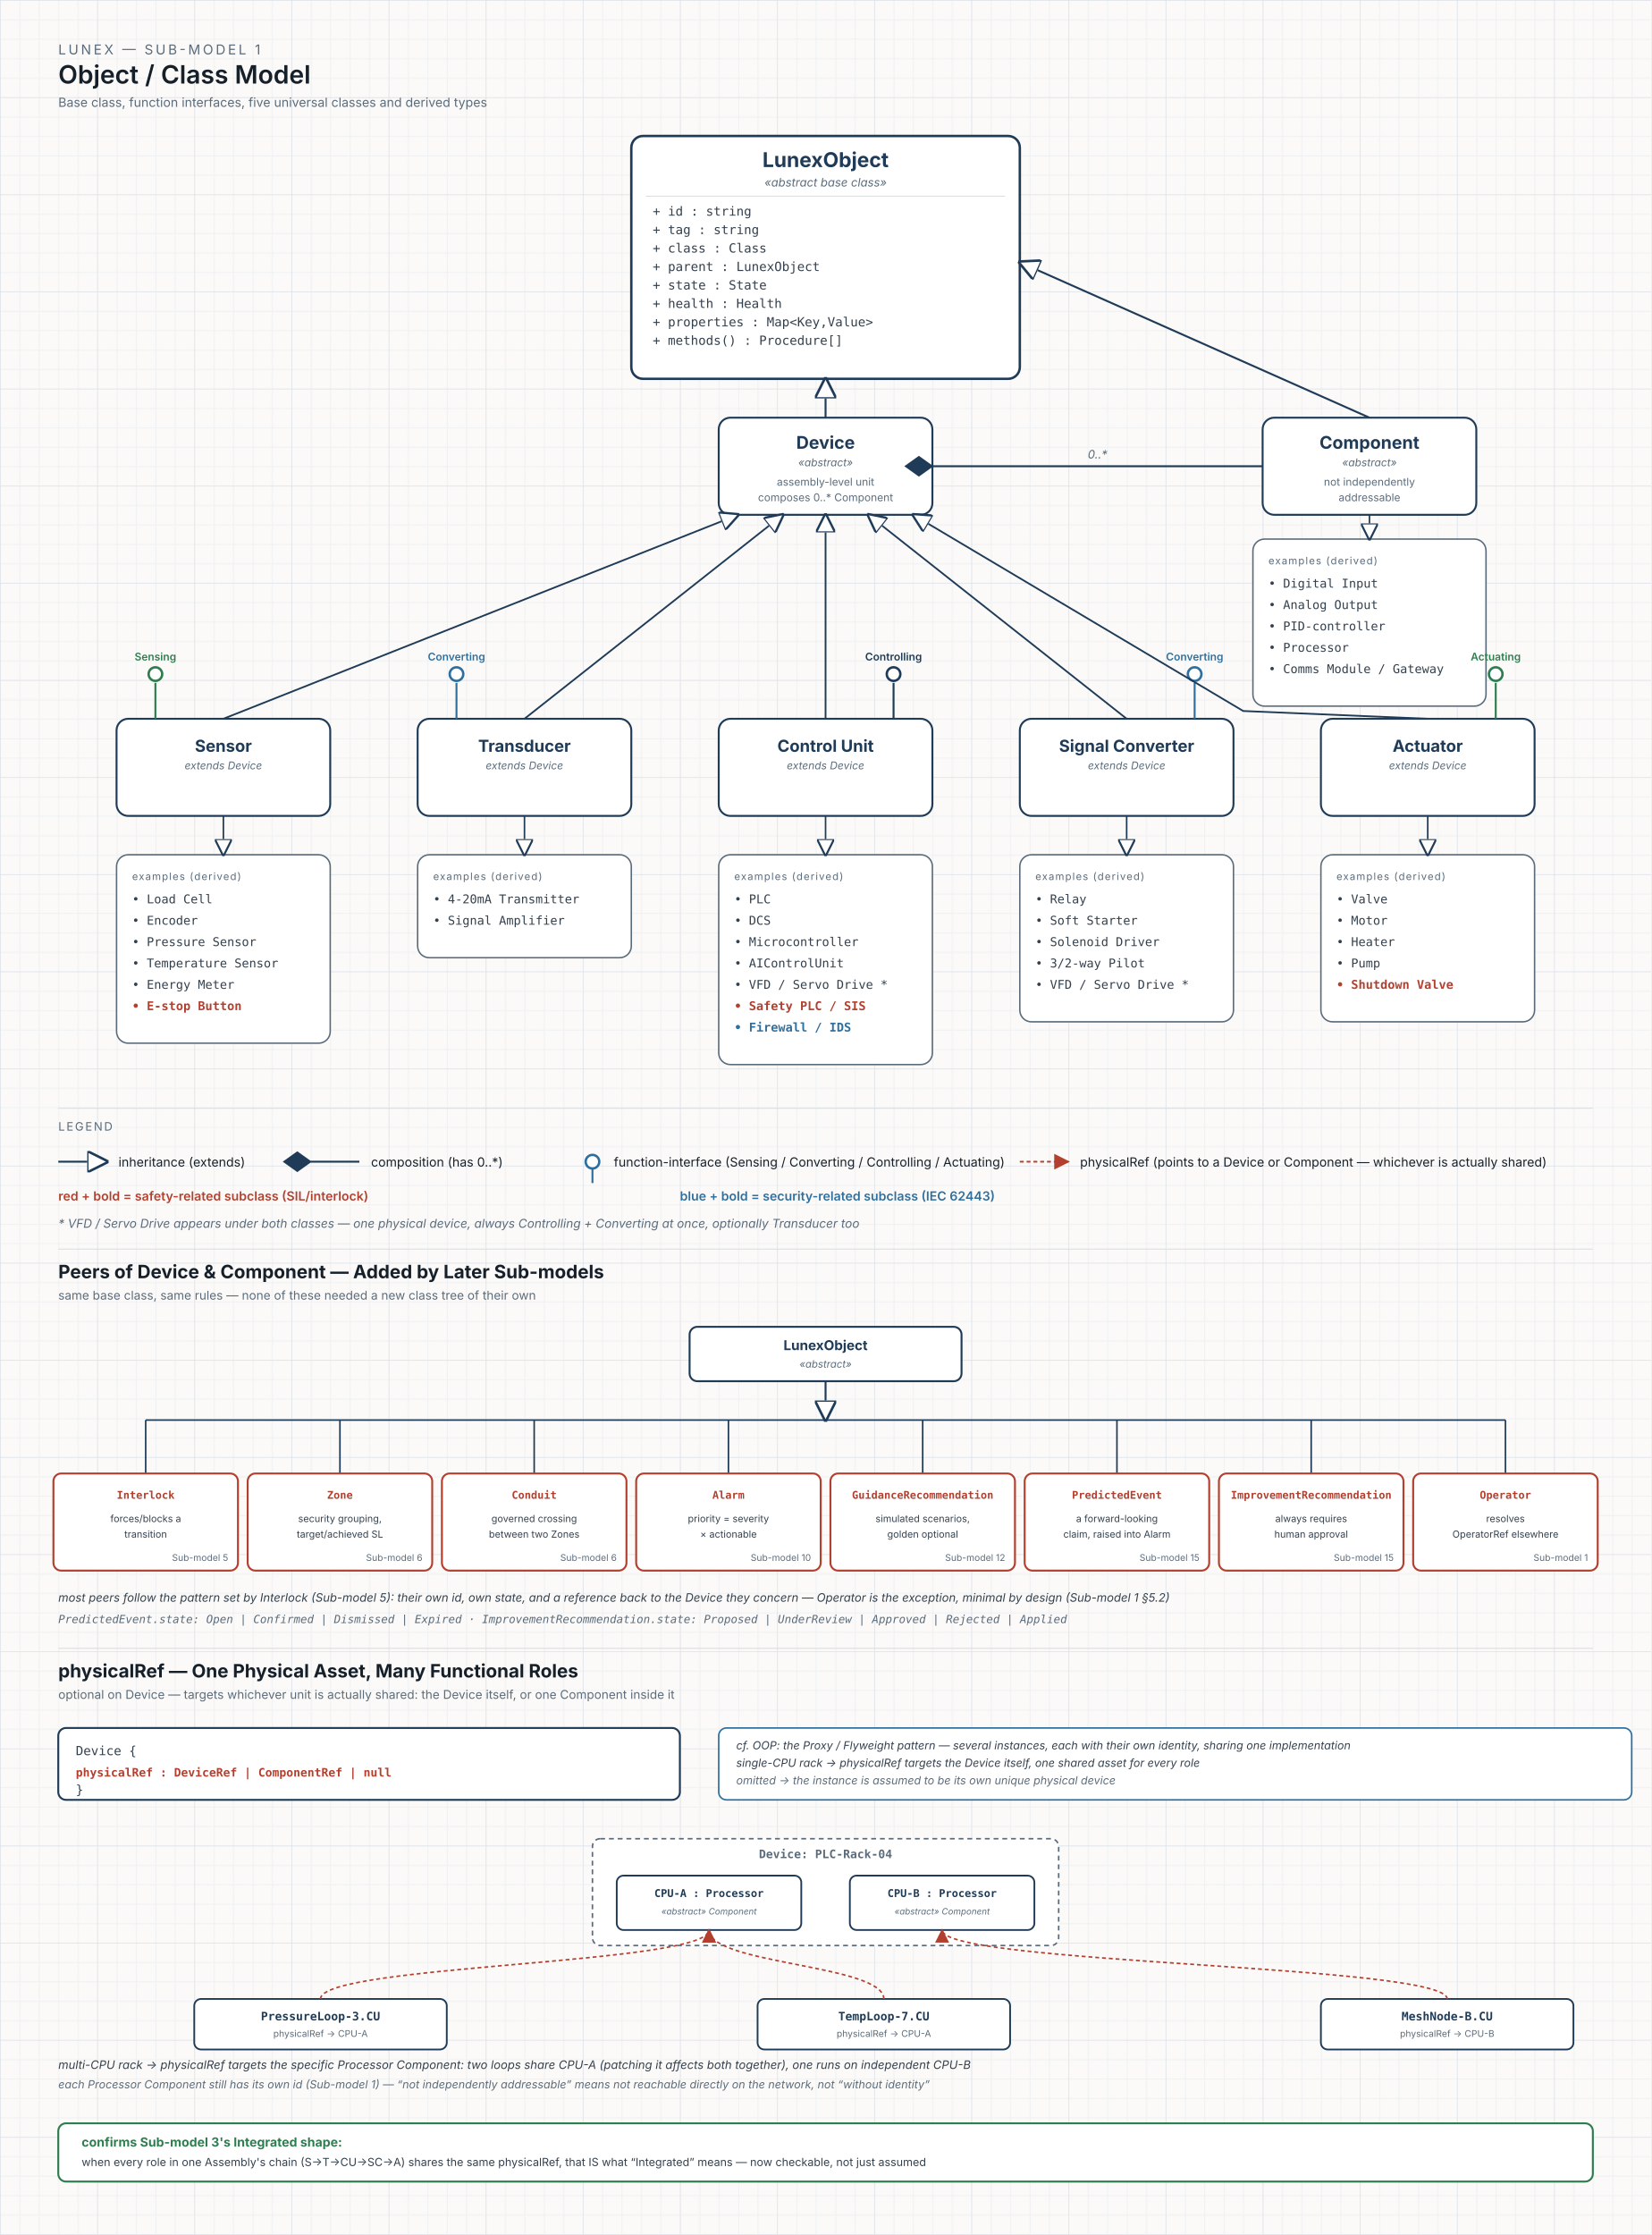
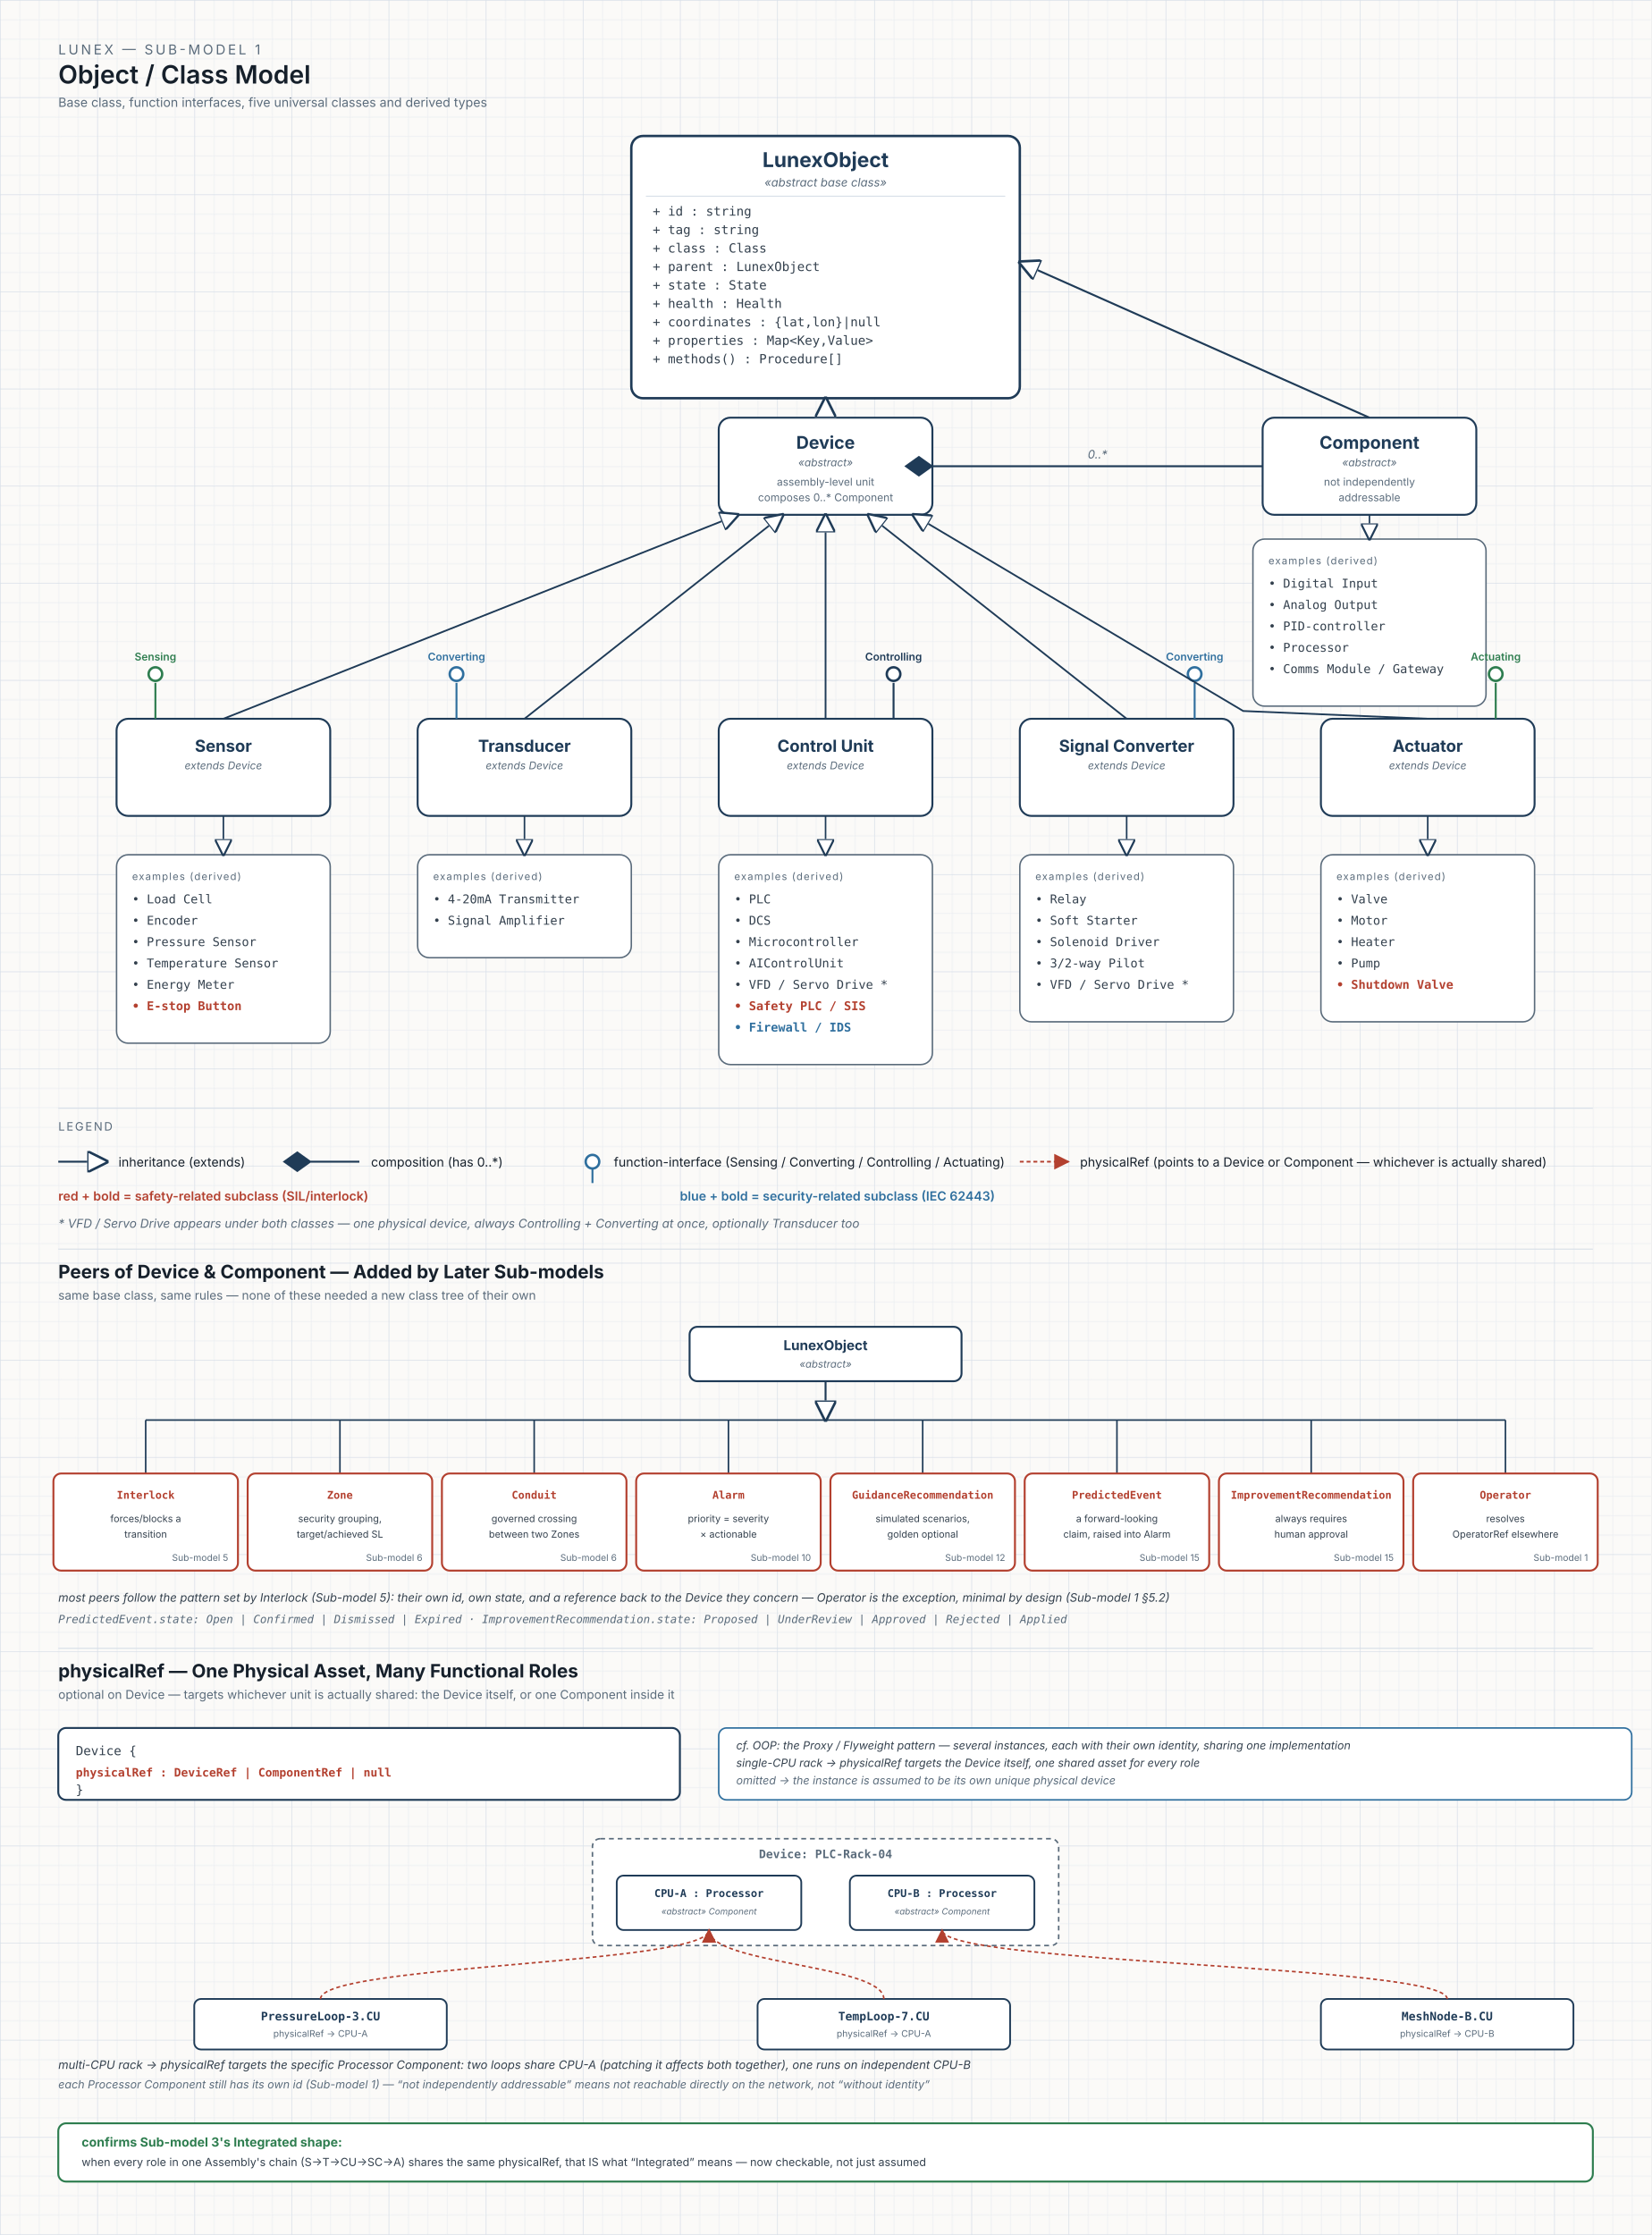
<svg xmlns="http://www.w3.org/2000/svg" viewBox="0 0 1700 2301" width="1700" height="2301" font-family="Inter, Segoe UI, Helvetica Neue, Arial, sans-serif">
  <defs>
    <pattern id="grid" width="20" height="20" patternUnits="userSpaceOnUse">
      <path d="M20 0H0V20" fill="none" stroke="#E6EBF0" stroke-width="1" />
    </pattern>
    <pattern id="grid5" width="100" height="100" patternUnits="userSpaceOnUse">
      <rect width="100" height="100" fill="url(#grid)" />
      <path d="M100 0H0V100" fill="none" stroke="#D6DEE7" stroke-width="1" />
    </pattern>
    <marker id="tri-hollow" viewBox="0 0 12 12" refX="11" refY="6" markerWidth="11" markerHeight="11" orient="auto-start-reverse">
      <path d="M0 0 L12 6 L0 12 Z" fill="#FFFFFF" stroke="#1F3B57" stroke-width="1.4" />
    </marker>
    <marker id="diamond-navy" viewBox="0 0 14 10" refX="0.5" refY="5" markerWidth="15" markerHeight="11" orient="auto-start-reverse">
      <path d="M0 5 L7 0 L14 5 L7 10 Z" fill="#1F3B57" />
    </marker>
    <marker id="tri-red" viewBox="0 0 10 10" refX="9" refY="5" markerWidth="9" markerHeight="9" orient="auto-start-reverse">
      <path d="M0 0 L10 5 L0 10 Z" fill="#B3402F" />
    </marker>
  </defs>
  <rect width="1700" height="2301" fill="#FBFAF8" />
  <rect width="1700" height="2301" fill="url(#grid5)" />
  <text x="60" y="56" font-size="14" font-weight="400" fill="#5A6B7B" text-anchor="start" letter-spacing="2.5">LUNEX — SUB-MODEL 1</text>
  <text x="60" y="86" font-size="26" font-weight="600" fill="#16202B" text-anchor="start">Object / Class Model</text>
  <text x="60" y="110" font-size="13" font-weight="400" fill="#5A6B7B" text-anchor="start">Base class, function interfaces, five universal classes and derived types</text>
-   <rect x="650" y="140" width="400" height="250" rx="12" fill="#FFFFFF" stroke="#1F3B57" stroke-width="2.5" />
+   <rect x="650" y="140" width="400" height="270" rx="12" fill="#FFFFFF" stroke="#1F3B57" stroke-width="2.5" />
  <text x="850.0" y="172" font-size="21" font-weight="700" fill="#1F3B57" text-anchor="middle">LunexObject</text>
  <text x="850.0" y="192" font-size="12" font-weight="400" fill="#5A6B7B" text-anchor="middle" font-style="italic">«abstract base class»</text>
  <line x1="665" y1="202" x2="1035" y2="202" stroke="#D6DEE7" stroke-width="1" />
  <text x="672" y="222" font-size="13" font-weight="400" fill="#33404D" text-anchor="start" font-family="Consolas, Menlo, monospace">+ id : string</text>
  <text x="672" y="241" font-size="13" font-weight="400" fill="#33404D" text-anchor="start" font-family="Consolas, Menlo, monospace">+ tag : string</text>
  <text x="672" y="260" font-size="13" font-weight="400" fill="#33404D" text-anchor="start" font-family="Consolas, Menlo, monospace">+ class : Class</text>
  <text x="672" y="279" font-size="13" font-weight="400" fill="#33404D" text-anchor="start" font-family="Consolas, Menlo, monospace">+ parent : LunexObject</text>
  <text x="672" y="298" font-size="13" font-weight="400" fill="#33404D" text-anchor="start" font-family="Consolas, Menlo, monospace">+ state : State</text>
  <text x="672" y="317" font-size="13" font-weight="400" fill="#33404D" text-anchor="start" font-family="Consolas, Menlo, monospace">+ health : Health</text>
-   <text x="672" y="336" font-size="13" font-weight="400" fill="#33404D" text-anchor="start" font-family="Consolas, Menlo, monospace">+ properties : Map&lt;Key,Value&gt;</text>
-   <text x="672" y="355" font-size="13" font-weight="400" fill="#33404D" text-anchor="start" font-family="Consolas, Menlo, monospace">+ methods() : Procedure[]</text>
+   <text x="672" y="336" font-size="13" font-weight="400" fill="#33404D" text-anchor="start" font-family="Consolas, Menlo, monospace">+ coordinates : {lat,lon}|null</text>
+   <text x="672" y="355" font-size="13" font-weight="400" fill="#33404D" text-anchor="start" font-family="Consolas, Menlo, monospace">+ properties : Map&lt;Key,Value&gt;</text>
+   <text x="672" y="374" font-size="13" font-weight="400" fill="#33404D" text-anchor="start" font-family="Consolas, Menlo, monospace">+ methods() : Procedure[]</text>
  <rect x="740" y="430" width="220" height="100" rx="12" fill="#FFFFFF" stroke="#1F3B57" stroke-width="2" />
  <text x="850.0" y="462" font-size="18" font-weight="700" fill="#1F3B57" text-anchor="middle">Device</text>
  <text x="850.0" y="480" font-size="11" font-weight="400" fill="#5A6B7B" text-anchor="middle" font-style="italic">«abstract»</text>
  <text x="850.0" y="500" font-size="11" font-weight="400" fill="#5A6B7B" text-anchor="middle">assembly-level unit</text>
  <text x="850.0" y="516" font-size="11" font-weight="400" fill="#5A6B7B" text-anchor="middle">composes 0..* Component</text>
-   <line x1="850.0" y1="430" x2="850.0" y2="390" stroke="#1F3B57" stroke-width="2" marker-end="url(#tri-hollow)" />
+   <line x1="850.0" y1="430" x2="850.0" y2="410" stroke="#1F3B57" stroke-width="2" marker-end="url(#tri-hollow)" />
  <rect x="1300" y="430" width="220" height="100" rx="12" fill="#FFFFFF" stroke="#1F3B57" stroke-width="2" />
  <text x="1410.0" y="462" font-size="18" font-weight="700" fill="#1F3B57" text-anchor="middle">Component</text>
  <text x="1410.0" y="480" font-size="11" font-weight="400" fill="#5A6B7B" text-anchor="middle" font-style="italic">«abstract»</text>
  <text x="1410.0" y="500" font-size="11" font-weight="400" fill="#5A6B7B" text-anchor="middle">not independently</text>
  <text x="1410.0" y="516" font-size="11" font-weight="400" fill="#5A6B7B" text-anchor="middle">addressable</text>
  <path d="M 1410.0 430 L 1050 270" fill="none" stroke="#1F3B57" stroke-width="2" marker-end="url(#tri-hollow)" />
  <line x1="960" y1="480" x2="1300" y2="480" stroke="#1F3B57" stroke-width="2" marker-start="url(#diamond-navy)" />
  <text x="1130.0" y="472" font-size="12" font-weight="400" fill="#5A6B7B" text-anchor="middle" font-style="italic">0..*</text>
  <rect x="1290.0" y="555" width="240" height="172" rx="12" fill="#FFFFFF" stroke="#5A6B7B" stroke-width="1.5" />
  <line x1="1410.0" y1="530" x2="1410.0" y2="555" stroke="#1F3B57" stroke-width="1.6" marker-end="url(#tri-hollow)" />
  <text x="1306.0" y="581" font-size="10.5" font-weight="400" fill="#5A6B7B" text-anchor="start" letter-spacing="1">examples (derived)</text>
  <text x="1306.0" y="605" font-size="12.5" font-weight="400" fill="#33404D" text-anchor="start" font-family="Consolas, Menlo, monospace">• Digital Input</text>
  <text x="1306.0" y="627" font-size="12.5" font-weight="400" fill="#33404D" text-anchor="start" font-family="Consolas, Menlo, monospace">• Analog Output</text>
  <text x="1306.0" y="649" font-size="12.5" font-weight="400" fill="#33404D" text-anchor="start" font-family="Consolas, Menlo, monospace">• PID-controller</text>
  <text x="1306.0" y="671" font-size="12.5" font-weight="400" fill="#33404D" text-anchor="start" font-family="Consolas, Menlo, monospace">• Processor</text>
  <text x="1306.0" y="693" font-size="12.5" font-weight="400" fill="#33404D" text-anchor="start" font-family="Consolas, Menlo, monospace">• Comms Module / Gateway</text>
  <rect x="120.0" y="740" width="220" height="100" rx="12" fill="#FFFFFF" stroke="#1F3B57" stroke-width="2" />
  <text x="230" y="774" font-size="17" font-weight="700" fill="#1F3B57" text-anchor="middle">Sensor</text>
  <text x="230" y="792" font-size="11" font-weight="400" fill="#5A6B7B" text-anchor="middle" font-style="italic">extends Device</text>
  <path d="M 230 740 L 759.8 530" fill="none" stroke="#1F3B57" stroke-width="1.8" marker-end="url(#tri-hollow)" />
  <line x1="160" y1="740" x2="160" y2="703" stroke="#2E7D4F" stroke-width="2" />
  <circle cx="160" cy="694" r="7" fill="#FFFFFF" stroke="#2E7D4F" stroke-width="2.5" />
  <text x="160" y="680" font-size="11" font-weight="600" fill="#2E7D4F" text-anchor="middle">Sensing</text>
  <rect x="430.0" y="740" width="220" height="100" rx="12" fill="#FFFFFF" stroke="#1F3B57" stroke-width="2" />
  <text x="540" y="774" font-size="17" font-weight="700" fill="#1F3B57" text-anchor="middle">Transducer</text>
  <text x="540" y="792" font-size="11" font-weight="400" fill="#5A6B7B" text-anchor="middle" font-style="italic">extends Device</text>
  <path d="M 540 740 L 806.0 530" fill="none" stroke="#1F3B57" stroke-width="1.8" marker-end="url(#tri-hollow)" />
  <line x1="470" y1="740" x2="470" y2="703" stroke="#2F6F9E" stroke-width="2" />
  <circle cx="470" cy="694" r="7" fill="#FFFFFF" stroke="#2F6F9E" stroke-width="2.5" />
  <text x="470" y="680" font-size="11" font-weight="600" fill="#2F6F9E" text-anchor="middle">Converting</text>
  <rect x="740.0" y="740" width="220" height="100" rx="12" fill="#FFFFFF" stroke="#1F3B57" stroke-width="2" />
  <text x="850" y="774" font-size="17" font-weight="700" fill="#1F3B57" text-anchor="middle">Control Unit</text>
  <text x="850" y="792" font-size="11" font-weight="400" fill="#5A6B7B" text-anchor="middle" font-style="italic">extends Device</text>
  <path d="M 850 740 L 850.0 530" fill="none" stroke="#1F3B57" stroke-width="1.8" marker-end="url(#tri-hollow)" />
  <line x1="920" y1="740" x2="920" y2="703" stroke="#1F3B57" stroke-width="2" />
  <circle cx="920" cy="694" r="7" fill="#FFFFFF" stroke="#1F3B57" stroke-width="2.5" />
  <text x="920" y="680" font-size="11" font-weight="600" fill="#1F3B57" text-anchor="middle">Controlling</text>
  <rect x="1050.0" y="740" width="220" height="100" rx="12" fill="#FFFFFF" stroke="#1F3B57" stroke-width="2" />
  <text x="1160" y="774" font-size="17" font-weight="700" fill="#1F3B57" text-anchor="middle">Signal Converter</text>
  <text x="1160" y="792" font-size="11" font-weight="400" fill="#5A6B7B" text-anchor="middle" font-style="italic">extends Device</text>
  <path d="M 1160 740 L 894.0 530" fill="none" stroke="#1F3B57" stroke-width="1.8" marker-end="url(#tri-hollow)" />
  <line x1="1230" y1="740" x2="1230" y2="703" stroke="#2F6F9E" stroke-width="2" />
  <circle cx="1230" cy="694" r="7" fill="#FFFFFF" stroke="#2F6F9E" stroke-width="2.5" />
  <text x="1230" y="680" font-size="11" font-weight="600" fill="#2F6F9E" text-anchor="middle">Converting</text>
  <rect x="1360.0" y="740" width="220" height="100" rx="12" fill="#FFFFFF" stroke="#1F3B57" stroke-width="2" />
  <text x="1470" y="774" font-size="17" font-weight="700" fill="#1F3B57" text-anchor="middle">Actuator</text>
  <text x="1470" y="792" font-size="11" font-weight="400" fill="#5A6B7B" text-anchor="middle" font-style="italic">extends Device</text>
  <path d="M 1470 740 L 1280 732 L 940.2 530" fill="none" stroke="#1F3B57" stroke-width="1.8" marker-end="url(#tri-hollow)" />
  <line x1="1540" y1="740" x2="1540" y2="703" stroke="#2E7D4F" stroke-width="2" />
  <circle cx="1540" cy="694" r="7" fill="#FFFFFF" stroke="#2E7D4F" stroke-width="2.5" />
  <text x="1540" y="680" font-size="11" font-weight="600" fill="#2E7D4F" text-anchor="middle">Actuating</text>
  <rect x="120.0" y="880" width="220" height="194" rx="12" fill="#FFFFFF" stroke="#5A6B7B" stroke-width="1.5" />
  <line x1="230" y1="840" x2="230" y2="880" stroke="#1F3B57" stroke-width="1.6" marker-end="url(#tri-hollow)" />
  <text x="136.0" y="906" font-size="10.5" font-weight="400" fill="#5A6B7B" text-anchor="start" letter-spacing="1">examples (derived)</text>
  <text x="136.0" y="930" font-size="12.5" font-weight="400" fill="#33404D" text-anchor="start" font-family="Consolas, Menlo, monospace">• Load Cell</text>
  <text x="136.0" y="952" font-size="12.5" font-weight="400" fill="#33404D" text-anchor="start" font-family="Consolas, Menlo, monospace">• Encoder</text>
  <text x="136.0" y="974" font-size="12.5" font-weight="400" fill="#33404D" text-anchor="start" font-family="Consolas, Menlo, monospace">• Pressure Sensor</text>
  <text x="136.0" y="996" font-size="12.5" font-weight="400" fill="#33404D" text-anchor="start" font-family="Consolas, Menlo, monospace">• Temperature Sensor</text>
  <text x="136.0" y="1018" font-size="12.5" font-weight="400" fill="#33404D" text-anchor="start" font-family="Consolas, Menlo, monospace">• Energy Meter</text>
  <text x="136.0" y="1040" font-size="12.5" font-weight="600" fill="#B3402F" text-anchor="start" font-family="Consolas, Menlo, monospace">• E-stop Button</text>
  <rect x="430.0" y="880" width="220" height="106" rx="12" fill="#FFFFFF" stroke="#5A6B7B" stroke-width="1.5" />
  <line x1="540" y1="840" x2="540" y2="880" stroke="#1F3B57" stroke-width="1.6" marker-end="url(#tri-hollow)" />
  <text x="446.0" y="906" font-size="10.5" font-weight="400" fill="#5A6B7B" text-anchor="start" letter-spacing="1">examples (derived)</text>
  <text x="446.0" y="930" font-size="12.5" font-weight="400" fill="#33404D" text-anchor="start" font-family="Consolas, Menlo, monospace">• 4-20mA Transmitter</text>
  <text x="446.0" y="952" font-size="12.5" font-weight="400" fill="#33404D" text-anchor="start" font-family="Consolas, Menlo, monospace">• Signal Amplifier</text>
  <rect x="740.0" y="880" width="220" height="216" rx="12" fill="#FFFFFF" stroke="#5A6B7B" stroke-width="1.5" />
  <line x1="850" y1="840" x2="850" y2="880" stroke="#1F3B57" stroke-width="1.6" marker-end="url(#tri-hollow)" />
  <text x="756.0" y="906" font-size="10.5" font-weight="400" fill="#5A6B7B" text-anchor="start" letter-spacing="1">examples (derived)</text>
  <text x="756.0" y="930" font-size="12.5" font-weight="400" fill="#33404D" text-anchor="start" font-family="Consolas, Menlo, monospace">• PLC</text>
  <text x="756.0" y="952" font-size="12.5" font-weight="400" fill="#33404D" text-anchor="start" font-family="Consolas, Menlo, monospace">• DCS</text>
  <text x="756.0" y="974" font-size="12.5" font-weight="400" fill="#33404D" text-anchor="start" font-family="Consolas, Menlo, monospace">• Microcontroller</text>
  <text x="756.0" y="996" font-size="12.5" font-weight="400" fill="#33404D" text-anchor="start" font-family="Consolas, Menlo, monospace">• AIControlUnit</text>
  <text x="756.0" y="1018" font-size="12.5" font-weight="400" fill="#33404D" text-anchor="start" font-family="Consolas, Menlo, monospace">• VFD / Servo Drive *</text>
  <text x="756.0" y="1040" font-size="12.5" font-weight="600" fill="#B3402F" text-anchor="start" font-family="Consolas, Menlo, monospace">• Safety PLC / SIS</text>
  <text x="756.0" y="1062" font-size="12.5" font-weight="600" fill="#2F6F9E" text-anchor="start" font-family="Consolas, Menlo, monospace">• Firewall / IDS</text>
  <rect x="1050.0" y="880" width="220" height="172" rx="12" fill="#FFFFFF" stroke="#5A6B7B" stroke-width="1.5" />
  <line x1="1160" y1="840" x2="1160" y2="880" stroke="#1F3B57" stroke-width="1.6" marker-end="url(#tri-hollow)" />
  <text x="1066.0" y="906" font-size="10.5" font-weight="400" fill="#5A6B7B" text-anchor="start" letter-spacing="1">examples (derived)</text>
  <text x="1066.0" y="930" font-size="12.5" font-weight="400" fill="#33404D" text-anchor="start" font-family="Consolas, Menlo, monospace">• Relay</text>
  <text x="1066.0" y="952" font-size="12.5" font-weight="400" fill="#33404D" text-anchor="start" font-family="Consolas, Menlo, monospace">• Soft Starter</text>
  <text x="1066.0" y="974" font-size="12.5" font-weight="400" fill="#33404D" text-anchor="start" font-family="Consolas, Menlo, monospace">• Solenoid Driver</text>
  <text x="1066.0" y="996" font-size="12.5" font-weight="400" fill="#33404D" text-anchor="start" font-family="Consolas, Menlo, monospace">• 3/2-way Pilot</text>
  <text x="1066.0" y="1018" font-size="12.5" font-weight="400" fill="#33404D" text-anchor="start" font-family="Consolas, Menlo, monospace">• VFD / Servo Drive *</text>
  <rect x="1360.0" y="880" width="220" height="172" rx="12" fill="#FFFFFF" stroke="#5A6B7B" stroke-width="1.5" />
  <line x1="1470" y1="840" x2="1470" y2="880" stroke="#1F3B57" stroke-width="1.6" marker-end="url(#tri-hollow)" />
  <text x="1376.0" y="906" font-size="10.5" font-weight="400" fill="#5A6B7B" text-anchor="start" letter-spacing="1">examples (derived)</text>
  <text x="1376.0" y="930" font-size="12.5" font-weight="400" fill="#33404D" text-anchor="start" font-family="Consolas, Menlo, monospace">• Valve</text>
  <text x="1376.0" y="952" font-size="12.5" font-weight="400" fill="#33404D" text-anchor="start" font-family="Consolas, Menlo, monospace">• Motor</text>
  <text x="1376.0" y="974" font-size="12.5" font-weight="400" fill="#33404D" text-anchor="start" font-family="Consolas, Menlo, monospace">• Heater</text>
  <text x="1376.0" y="996" font-size="12.5" font-weight="400" fill="#33404D" text-anchor="start" font-family="Consolas, Menlo, monospace">• Pump</text>
  <text x="1376.0" y="1018" font-size="12.5" font-weight="600" fill="#B3402F" text-anchor="start" font-family="Consolas, Menlo, monospace">• Shutdown Valve</text>
  <line x1="60" y1="1141" x2="1640" y2="1141" stroke="#D6DEE7" stroke-width="1" />
  <text x="60" y="1164" font-size="12" font-weight="400" fill="#5A6B7B" text-anchor="start" letter-spacing="1.6">LEGEND</text>
  <line x1="60" y1="1196" x2="110" y2="1196" stroke="#1F3B57" stroke-width="2" marker-end="url(#tri-hollow)" />
  <text x="122" y="1201" font-size="13" font-weight="400" fill="#16202B" text-anchor="start">inheritance (extends)</text>
  <line x1="320" y1="1196" x2="370" y2="1196" stroke="#1F3B57" stroke-width="2" marker-start="url(#diamond-navy)" />
  <text x="382" y="1201" font-size="13" font-weight="400" fill="#16202B" text-anchor="start">composition (has 0..*)</text>
  <circle cx="610" cy="1196" r="7" fill="#FFFFFF" stroke="#2F6F9E" stroke-width="2.5" />
  <line x1="610" y1="1203" x2="610" y2="1218" stroke="#2F6F9E" stroke-width="2" />
  <text x="632" y="1201" font-size="13" font-weight="400" fill="#16202B" text-anchor="start">function-interface (Sensing / Converting / Controlling / Actuating)</text>
  <text x="60" y="1236" font-size="13" font-weight="600" fill="#B3402F" text-anchor="start">red + bold = safety-related subclass (SIL/interlock)</text>
  <text x="700" y="1236" font-size="13" font-weight="600" fill="#2F6F9E" text-anchor="start">blue + bold = security-related subclass (IEC 62443)</text>
  <path d="M 1050 1196 L 1100 1196" fill="none" stroke="#B3402F" stroke-width="1.8" marker-end="url(#tri-red)" stroke-dasharray="4,3" />
  <text x="1112" y="1201" font-size="13" font-weight="400" fill="#16202B" text-anchor="start">physicalRef (points to a Device or Component — whichever is actually shared)</text>
  <text x="60" y="1264" font-size="12.5" font-weight="400" fill="#5A6B7B" text-anchor="start" font-style="italic">* VFD / Servo Drive appears under both classes — one physical device, always Controlling + Converting at once, optionally Transducer too</text>
  <line x1="60" y1="1286" x2="1640" y2="1286" stroke="#D6DEE7" stroke-width="1" />
  <text x="60" y="1316" font-size="19" font-weight="700" fill="#16202B" text-anchor="start">Peers of Device &amp; Component — Added by Later Sub-models</text>
  <text x="60" y="1338" font-size="12.5" font-weight="400" fill="#5A6B7B" text-anchor="start">same base class, same rules — none of these needed a new class tree of their own</text>
  <rect x="710.0" y="1366" width="280" height="56" rx="8" fill="#FFFFFF" stroke="#1F3B57" stroke-width="2" />
  <text x="850" y="1390" font-size="14" font-weight="700" fill="#1F3B57" text-anchor="middle">LunexObject</text>
  <text x="850" y="1408" font-size="10.5" font-weight="400" fill="#5A6B7B" text-anchor="middle" font-style="italic">«abstract»</text>
  <line x1="850" y1="1422" x2="850" y2="1462" stroke="#1F3B57" stroke-width="2" marker-end="url(#tri-hollow)" />
  <line x1="150.0" y1="1462" x2="1550.0" y2="1462" stroke="#1F3B57" stroke-width="1.6" />
  <line x1="150.0" y1="1462" x2="150.0" y2="1517" stroke="#1F3B57" stroke-width="1.6" />
  <rect x="55.0" y="1517" width="190" height="100" rx="8" fill="#FFFFFF" stroke="#B3402F" stroke-width="2" />
  <text x="150.0" y="1543" font-size="11" font-weight="700" fill="#B3402F" text-anchor="middle" font-family="Consolas, Menlo, monospace">Interlock</text>
  <text x="150.0" y="1567" font-size="10" font-weight="400" fill="#33404D" text-anchor="middle">forces/blocks a</text>
  <text x="150.0" y="1583" font-size="10" font-weight="400" fill="#33404D" text-anchor="middle">transition</text>
  <text x="235.0" y="1607" font-size="9.5" font-weight="400" fill="#5A6B7B" text-anchor="end">Sub-model 5</text>
  <line x1="350.0" y1="1462" x2="350.0" y2="1517" stroke="#1F3B57" stroke-width="1.6" />
  <rect x="255.0" y="1517" width="190" height="100" rx="8" fill="#FFFFFF" stroke="#B3402F" stroke-width="2" />
  <text x="350.0" y="1543" font-size="11" font-weight="700" fill="#B3402F" text-anchor="middle" font-family="Consolas, Menlo, monospace">Zone</text>
  <text x="350.0" y="1567" font-size="10" font-weight="400" fill="#33404D" text-anchor="middle">security grouping,</text>
  <text x="350.0" y="1583" font-size="10" font-weight="400" fill="#33404D" text-anchor="middle">target/achieved SL</text>
  <text x="435.0" y="1607" font-size="9.5" font-weight="400" fill="#5A6B7B" text-anchor="end">Sub-model 6</text>
  <line x1="550.0" y1="1462" x2="550.0" y2="1517" stroke="#1F3B57" stroke-width="1.6" />
  <rect x="455.0" y="1517" width="190" height="100" rx="8" fill="#FFFFFF" stroke="#B3402F" stroke-width="2" />
  <text x="550.0" y="1543" font-size="11" font-weight="700" fill="#B3402F" text-anchor="middle" font-family="Consolas, Menlo, monospace">Conduit</text>
  <text x="550.0" y="1567" font-size="10" font-weight="400" fill="#33404D" text-anchor="middle">governed crossing</text>
  <text x="550.0" y="1583" font-size="10" font-weight="400" fill="#33404D" text-anchor="middle">between two Zones</text>
  <text x="635.0" y="1607" font-size="9.5" font-weight="400" fill="#5A6B7B" text-anchor="end">Sub-model 6</text>
  <line x1="750.0" y1="1462" x2="750.0" y2="1517" stroke="#1F3B57" stroke-width="1.6" />
  <rect x="655.0" y="1517" width="190" height="100" rx="8" fill="#FFFFFF" stroke="#B3402F" stroke-width="2" />
  <text x="750.0" y="1543" font-size="11" font-weight="700" fill="#B3402F" text-anchor="middle" font-family="Consolas, Menlo, monospace">Alarm</text>
  <text x="750.0" y="1567" font-size="10" font-weight="400" fill="#33404D" text-anchor="middle">priority = severity</text>
  <text x="750.0" y="1583" font-size="10" font-weight="400" fill="#33404D" text-anchor="middle">× actionable</text>
  <text x="835.0" y="1607" font-size="9.5" font-weight="400" fill="#5A6B7B" text-anchor="end">Sub-model 10</text>
  <line x1="950.0" y1="1462" x2="950.0" y2="1517" stroke="#1F3B57" stroke-width="1.6" />
  <rect x="855.0" y="1517" width="190" height="100" rx="8" fill="#FFFFFF" stroke="#B3402F" stroke-width="2" />
  <text x="950.0" y="1543" font-size="11" font-weight="700" fill="#B3402F" text-anchor="middle" font-family="Consolas, Menlo, monospace">GuidanceRecommendation</text>
  <text x="950.0" y="1567" font-size="10" font-weight="400" fill="#33404D" text-anchor="middle">simulated scenarios,</text>
  <text x="950.0" y="1583" font-size="10" font-weight="400" fill="#33404D" text-anchor="middle">golden optional</text>
  <text x="1035.0" y="1607" font-size="9.5" font-weight="400" fill="#5A6B7B" text-anchor="end">Sub-model 12</text>
  <line x1="1150.0" y1="1462" x2="1150.0" y2="1517" stroke="#1F3B57" stroke-width="1.6" />
  <rect x="1055.0" y="1517" width="190" height="100" rx="8" fill="#FFFFFF" stroke="#B3402F" stroke-width="2" />
  <text x="1150.0" y="1543" font-size="11" font-weight="700" fill="#B3402F" text-anchor="middle" font-family="Consolas, Menlo, monospace">PredictedEvent</text>
  <text x="1150.0" y="1567" font-size="10" font-weight="400" fill="#33404D" text-anchor="middle">a forward-looking</text>
  <text x="1150.0" y="1583" font-size="10" font-weight="400" fill="#33404D" text-anchor="middle">claim, raised into Alarm</text>
  <text x="1235.0" y="1607" font-size="9.5" font-weight="400" fill="#5A6B7B" text-anchor="end">Sub-model 15</text>
  <line x1="1350.0" y1="1462" x2="1350.0" y2="1517" stroke="#1F3B57" stroke-width="1.6" />
  <rect x="1255.0" y="1517" width="190" height="100" rx="8" fill="#FFFFFF" stroke="#B3402F" stroke-width="2" />
  <text x="1350.0" y="1543" font-size="11" font-weight="700" fill="#B3402F" text-anchor="middle" font-family="Consolas, Menlo, monospace">ImprovementRecommendation</text>
  <text x="1350.0" y="1567" font-size="10" font-weight="400" fill="#33404D" text-anchor="middle">always requires</text>
  <text x="1350.0" y="1583" font-size="10" font-weight="400" fill="#33404D" text-anchor="middle">human approval</text>
  <text x="1435.0" y="1607" font-size="9.5" font-weight="400" fill="#5A6B7B" text-anchor="end">Sub-model 15</text>
  <line x1="1550.0" y1="1462" x2="1550.0" y2="1517" stroke="#1F3B57" stroke-width="1.6" />
  <rect x="1455.0" y="1517" width="190" height="100" rx="8" fill="#FFFFFF" stroke="#B3402F" stroke-width="2" />
  <text x="1550.0" y="1543" font-size="11" font-weight="700" fill="#B3402F" text-anchor="middle" font-family="Consolas, Menlo, monospace">Operator</text>
  <text x="1550.0" y="1567" font-size="10" font-weight="400" fill="#33404D" text-anchor="middle">resolves</text>
  <text x="1550.0" y="1583" font-size="10" font-weight="400" fill="#33404D" text-anchor="middle">OperatorRef elsewhere</text>
  <text x="1635.0" y="1607" font-size="9.5" font-weight="400" fill="#5A6B7B" text-anchor="end">Sub-model 1</text>
  <text x="60" y="1649" font-size="12" font-weight="400" fill="#33404D" text-anchor="start" font-style="italic">most peers follow the pattern set by Interlock (Sub-model 5): their own id, own state, and a reference back to the Device they concern — Operator is the exception, minimal by design (Sub-model 1 §5.2)</text>
  <text x="60" y="1671" font-size="11.5" font-weight="400" fill="#5A6B7B" text-anchor="start" font-style="italic" font-family="Consolas, Menlo, monospace">PredictedEvent.state: Open | Confirmed | Dismissed | Expired · ImprovementRecommendation.state: Proposed | UnderReview | Approved | Rejected | Applied</text>
  <line x1="60" y1="1697" x2="1640" y2="1697" stroke="#D6DEE7" stroke-width="1" />
  <text x="60" y="1727" font-size="19" font-weight="700" fill="#16202B" text-anchor="start">physicalRef — One Physical Asset, Many Functional Roles</text>
  <text x="60" y="1749" font-size="12.5" font-weight="400" fill="#5A6B7B" text-anchor="start">optional on Device — targets whichever unit is actually shared: the Device itself, or one Component inside it</text>
  <rect x="60" y="1779" width="640" height="74" rx="8" fill="#FFFFFF" stroke="#1F3B57" stroke-width="2" />
  <text x="78" y="1807" font-size="13" font-weight="400" fill="#33404D" text-anchor="start" font-family="Consolas, Menlo, monospace">Device {</text>
  <text x="78" y="1829" font-size="12" font-weight="700" fill="#B3402F" text-anchor="start" font-family="Consolas, Menlo, monospace">  physicalRef : DeviceRef | ComponentRef | null</text>
  <text x="78" y="1847" font-size="13" font-weight="400" fill="#33404D" text-anchor="start" font-family="Consolas, Menlo, monospace">}</text>
  <rect x="740" y="1779" width="940" height="74" rx="8" fill="#FFFFFF" stroke="#2F6F9E" stroke-width="1.6" />
  <text x="758" y="1801" font-size="11.5" font-weight="400" fill="#33404D" text-anchor="start" font-style="italic">cf. OOP: the Proxy / Flyweight pattern — several instances, each with their own identity, sharing one implementation</text>
  <text x="758" y="1819" font-size="11.5" font-weight="400" fill="#33404D" text-anchor="start" font-style="italic">single-CPU rack → physicalRef targets the Device itself, one shared asset for every role</text>
  <text x="758" y="1837" font-size="11.5" font-weight="400" fill="#5A6B7B" text-anchor="start" font-style="italic">omitted → the instance is assumed to be its own unique physical device</text>
  <rect x="610" y="1893" width="480" height="110" rx="8" fill="#FFFFFF" stroke="#5A6B7B" stroke-width="1.6" stroke-dasharray="5,4" />
  <text x="850.0" y="1913" font-size="12" font-weight="700" fill="#5A6B7B" text-anchor="middle" font-family="Consolas, Menlo, monospace">Device: PLC-Rack-04</text>
  <rect x="635" y="1931" width="190" height="56" rx="7" fill="#FFFFFF" stroke="#1F3B57" stroke-width="1.8" />
  <text x="730.0" y="1953" font-size="11" font-weight="700" fill="#1F3B57" text-anchor="middle" font-family="Consolas, Menlo, monospace">CPU-A : Processor</text>
  <text x="730.0" y="1971" font-size="9" font-weight="400" fill="#5A6B7B" text-anchor="middle" font-style="italic">«abstract» Component</text>
  <rect x="875" y="1931" width="190" height="56" rx="7" fill="#FFFFFF" stroke="#1F3B57" stroke-width="1.8" />
  <text x="970.0" y="1953" font-size="11" font-weight="700" fill="#1F3B57" text-anchor="middle" font-family="Consolas, Menlo, monospace">CPU-B : Processor</text>
  <text x="970.0" y="1971" font-size="9" font-weight="400" fill="#5A6B7B" text-anchor="middle" font-style="italic">«abstract» Component</text>
  <rect x="200" y="2058" width="260" height="52" rx="7" fill="#FFFFFF" stroke="#1F3B57" stroke-width="1.8" />
  <text x="330" y="2080" font-size="12" font-weight="700" fill="#1F3B57" text-anchor="middle" font-family="Consolas, Menlo, monospace">PressureLoop-3.CU</text>
  <text x="330" y="2097" font-size="9.5" font-weight="400" fill="#5A6B7B" text-anchor="middle">physicalRef → CPU-A</text>
  <path d="M 330 2058 C 330 2022.5, 730.0 2022.5, 730.0 1987" fill="none" stroke="#B3402F" stroke-width="1.6" marker-end="url(#tri-red)" stroke-dasharray="4,3" />
  <rect x="780" y="2058" width="260" height="52" rx="7" fill="#FFFFFF" stroke="#1F3B57" stroke-width="1.8" />
  <text x="910" y="2080" font-size="12" font-weight="700" fill="#1F3B57" text-anchor="middle" font-family="Consolas, Menlo, monospace">TempLoop-7.CU</text>
  <text x="910" y="2097" font-size="9.5" font-weight="400" fill="#5A6B7B" text-anchor="middle">physicalRef → CPU-A</text>
  <path d="M 910 2058 C 910 2022.5, 730.0 2022.5, 730.0 1987" fill="none" stroke="#B3402F" stroke-width="1.6" marker-end="url(#tri-red)" stroke-dasharray="4,3" />
  <rect x="1360" y="2058" width="260" height="52" rx="7" fill="#FFFFFF" stroke="#1F3B57" stroke-width="1.8" />
  <text x="1490" y="2080" font-size="12" font-weight="700" fill="#1F3B57" text-anchor="middle" font-family="Consolas, Menlo, monospace">MeshNode-B.CU</text>
  <text x="1490" y="2097" font-size="9.5" font-weight="400" fill="#5A6B7B" text-anchor="middle">physicalRef → CPU-B</text>
  <path d="M 1490 2058 C 1490 2022.5, 970.0 2022.5, 970.0 1987" fill="none" stroke="#B3402F" stroke-width="1.6" marker-end="url(#tri-red)" stroke-dasharray="4,3" />
  <text x="60" y="2130" font-size="12" font-weight="400" fill="#33404D" text-anchor="start" font-style="italic">multi-CPU rack → physicalRef targets the specific Processor Component: two loops share CPU-A (patching it affects both together), one runs on independent CPU-B</text>
  <text x="60" y="2150" font-size="11.5" font-weight="400" fill="#5A6B7B" text-anchor="start" font-style="italic">each Processor Component still has its own id (Sub-model 1) — “not independently addressable” means not reachable directly on the network, not “without identity”</text>
  <rect x="60" y="2186" width="1580" height="60" rx="8" fill="#FFFFFF" stroke="#2E7D4F" stroke-width="2" />
  <text x="84" y="2210" font-size="13" font-weight="700" fill="#2E7D4F" text-anchor="start">confirms Sub-model 3's Integrated shape:</text>
  <text x="84" y="2230" font-size="11.5" font-weight="400" fill="#33404D" text-anchor="start">when every role in one Assembly's chain (S→T→CU→SC→A) shares the same physicalRef, that IS what “Integrated” means — now checkable, not just assumed</text>
</svg>
